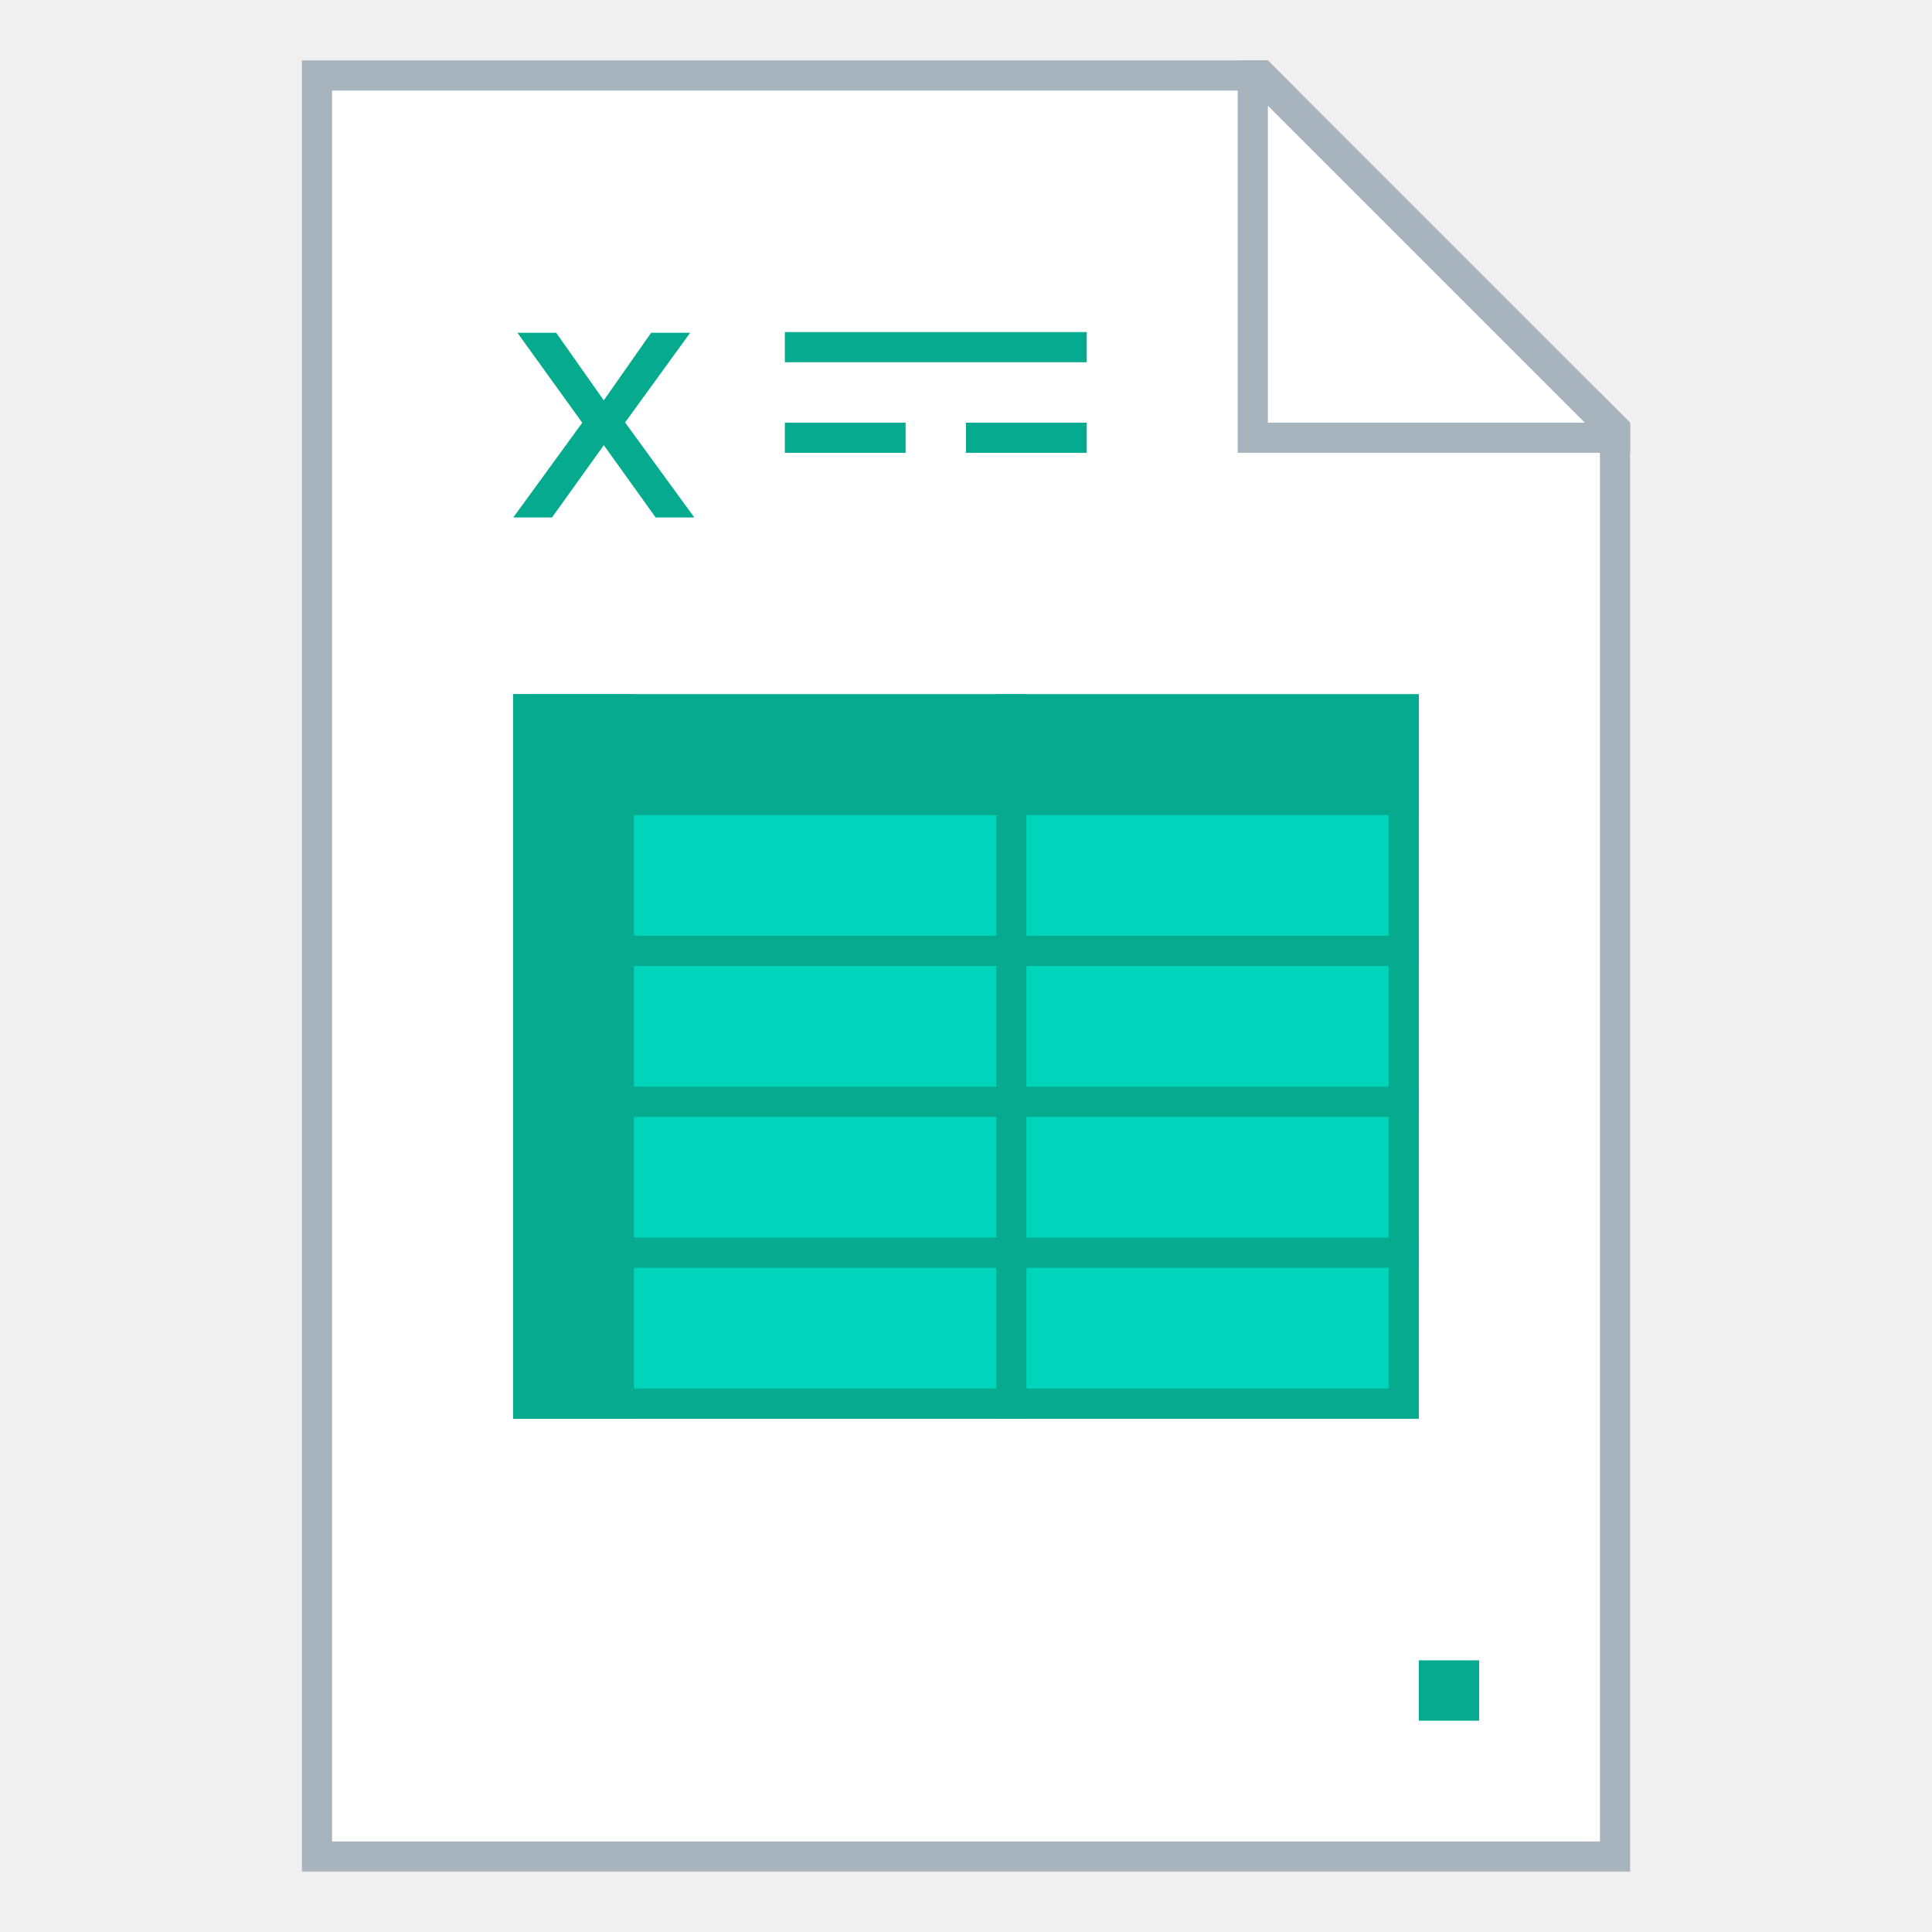
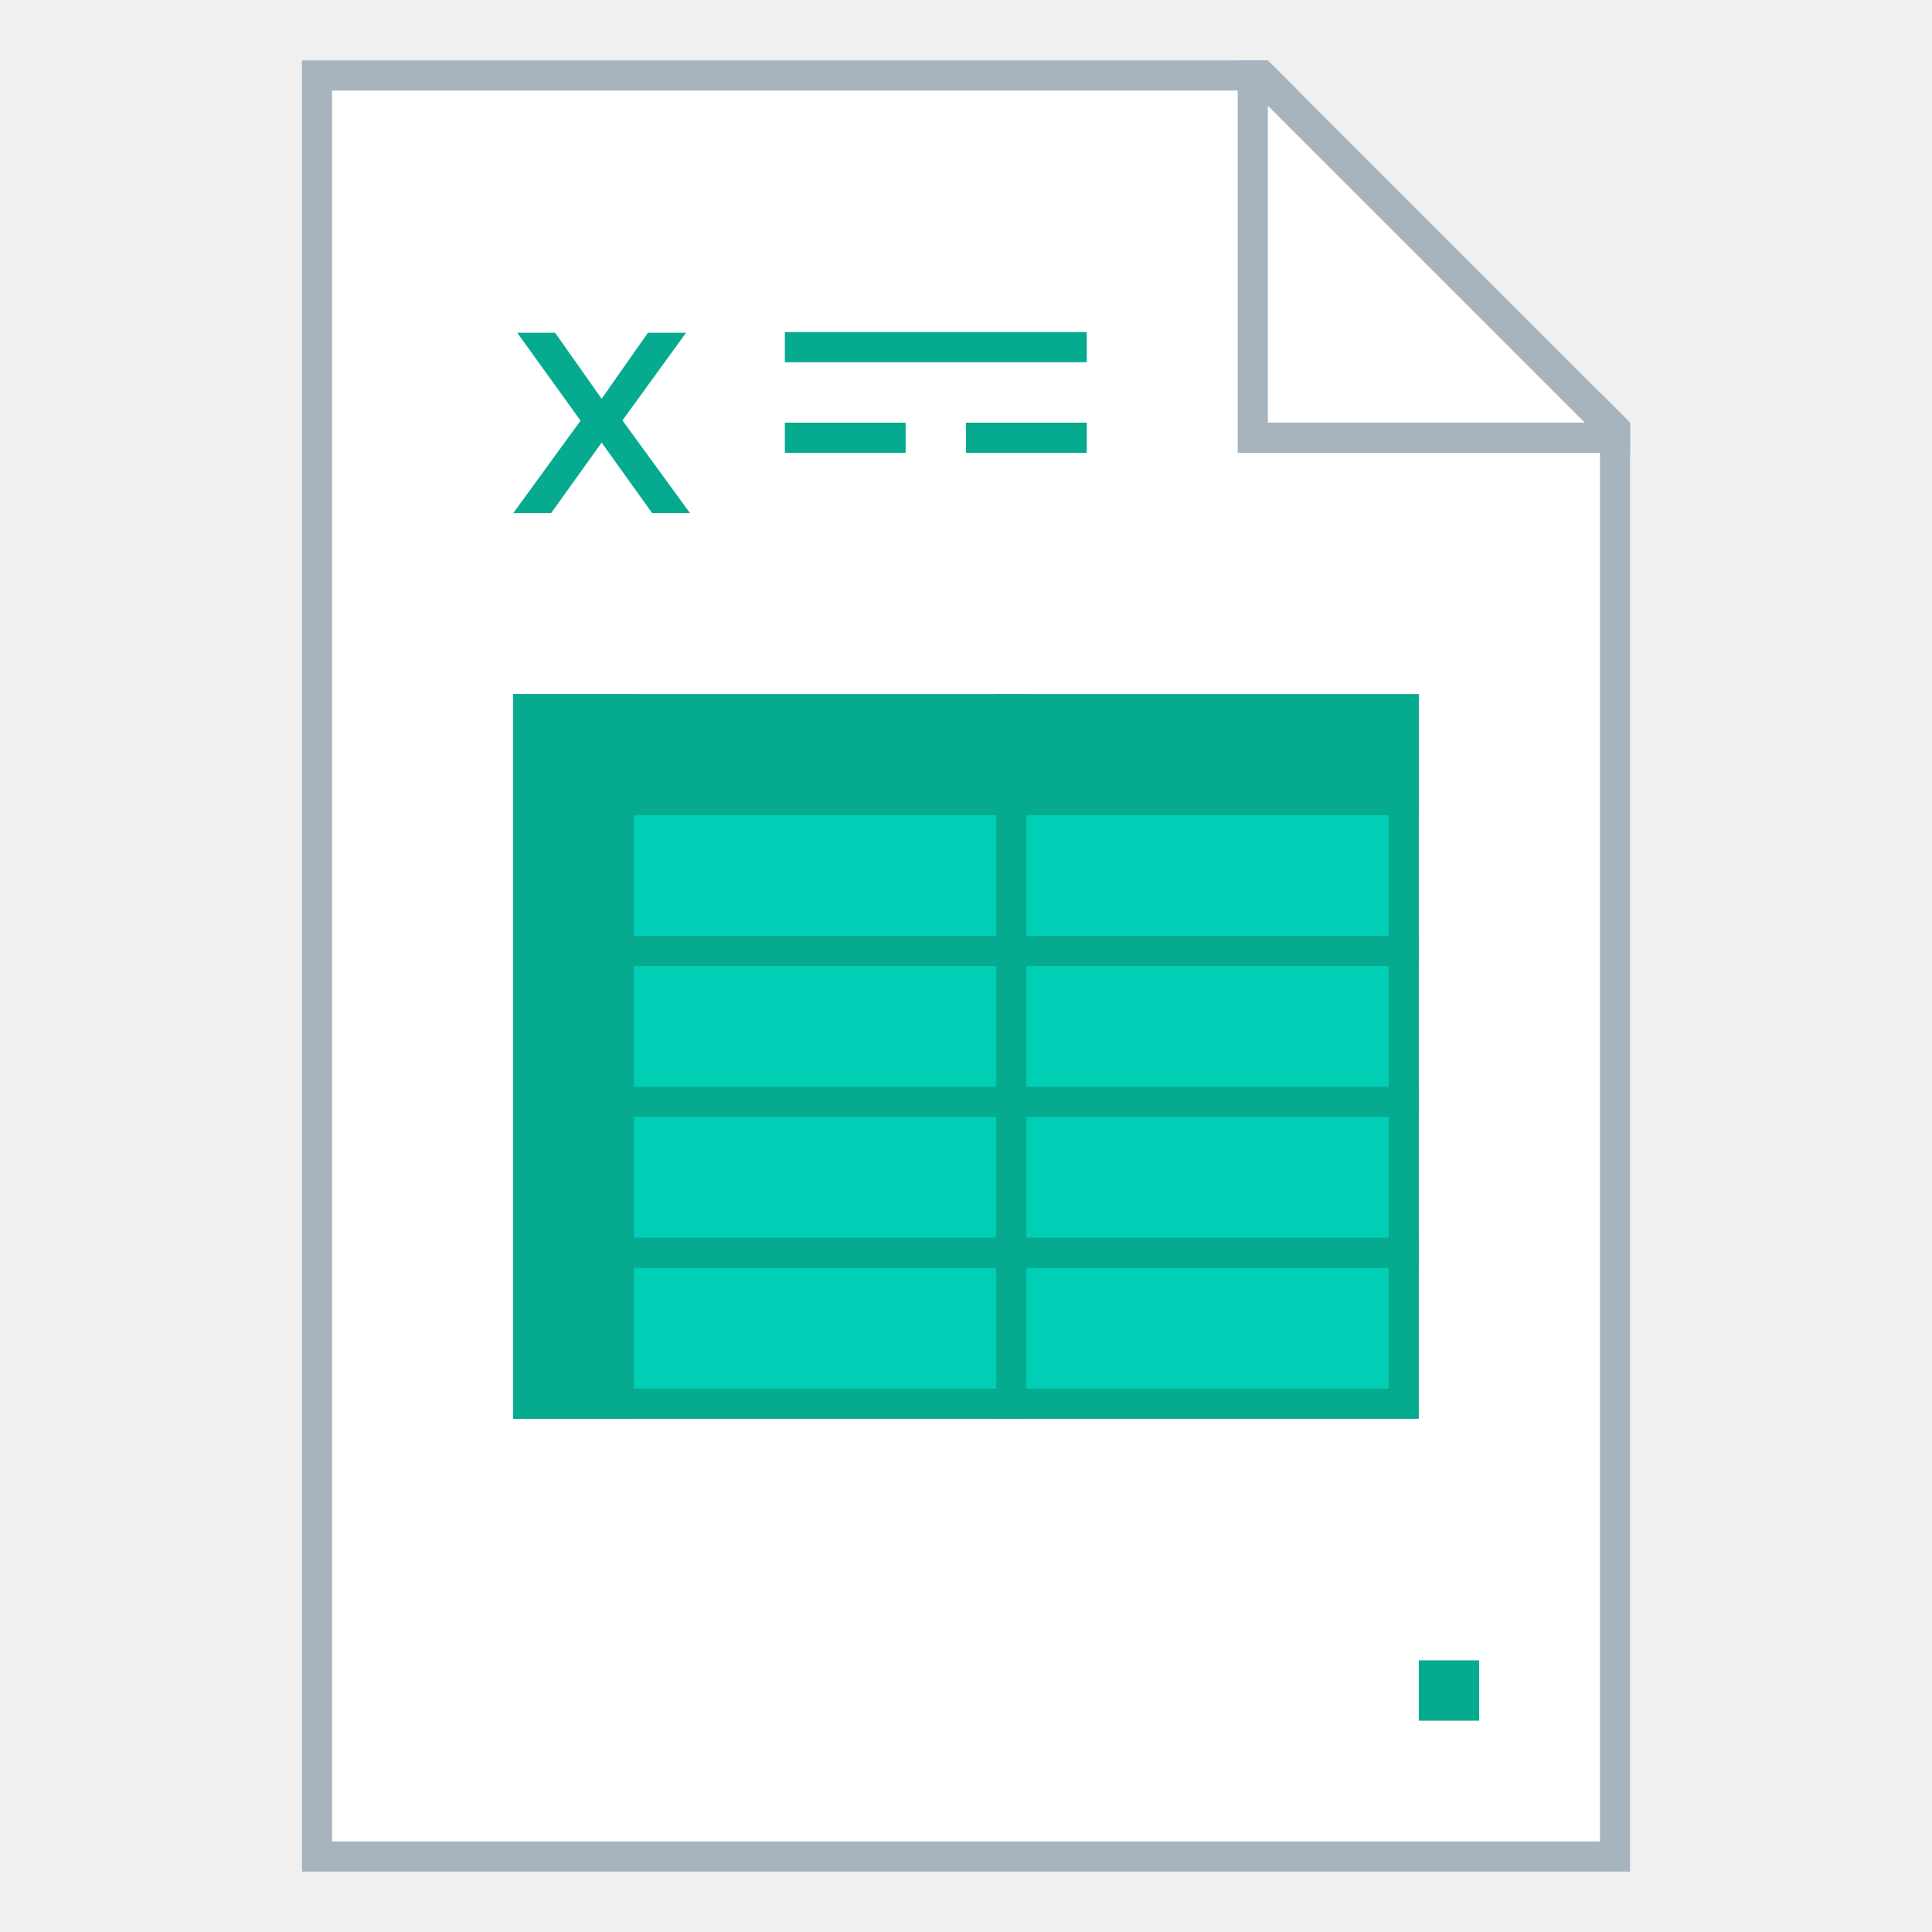
<svg xmlns="http://www.w3.org/2000/svg" width="128" height="128" viewBox="0 0 33.867 33.867" version="1.1" id="svg2634">
  <defs id="defs2628" />
  <g id="layer1" transform="translate(-82.55,-136.1333)">
    <g id="g919">
-       <path id="rect851" d="m 87.842,137.192 v 31.75 H 111.125 v -25.4 l -6.35,-6.35 z" style="fill:#ffffff;fill-opacity:1;stroke:none;stroke-width:0.529;stroke-linejoin:bevel;stroke-miterlimit:4;stroke-dasharray:none;stroke-opacity:1" />
-       <path id="rect840" d="m 87.842,137.192 v 31.75 H 111.125 v -25.4 l -0.529,-0.529 v 25.4 H 88.371 v -30.692 h 16.933 l -0.529,-0.529 z" style="fill:#a8b4bd;fill-opacity:1;stroke:none;stroke-width:0.265;stroke-linejoin:round;stroke-miterlimit:4;stroke-dasharray:none" />
-       <path id="path863" d="m 104.246,137.192 v 6.879 h 6.879 v -0.529 l -6.35,-6.35 z m 0.529,0.794 5.556,5.556 H 104.775 Z" style="fill:#a8b4bd;fill-opacity:1;stroke:none;stroke-width:0.265px;stroke-linecap:butt;stroke-linejoin:miter;stroke-opacity:1" />
-       <rect transform="scale(1,-1)" y="-144.071" x="96.308" height="0.529" width="2.117" id="rect908" style="fill:#06aa8f;fill-opacity:1;stroke:none;stroke-width:0.529;stroke-linejoin:bevel;stroke-miterlimit:4;stroke-dasharray:none;stroke-opacity:1" />
-       <rect transform="scale(1,-1)" y="-144.071" x="99.483" height="0.529" width="2.117" id="rect910" style="fill:#06aa8f;fill-opacity:1;stroke:none;stroke-width:0.529;stroke-linejoin:bevel;stroke-miterlimit:4;stroke-dasharray:none;stroke-opacity:1" />
-       <rect transform="scale(1,-1)" y="-142.483" x="96.308" height="0.529" width="5.292" id="rect912" style="fill:#06aa8f;fill-opacity:1;stroke:none;stroke-width:0.529;stroke-linejoin:bevel;stroke-miterlimit:4;stroke-dasharray:none;stroke-opacity:1" />
-       <rect y="165.238" x="107.421" height="1.058" width="1.058" id="rect885" style="opacity:1;fill:#06aa8f;fill-opacity:1;fill-rule:evenodd;stroke:none;stroke-width:0.529;stroke-linecap:round;stroke-linejoin:bevel;stroke-miterlimit:4;stroke-dasharray:none;stroke-opacity:1" />
-       <text id="text872" y="155.183" x="79.904" style="font-style:normal;font-variant:normal;font-weight:bold;font-stretch:normal;font-size:7.761px;line-height:1.25;font-family:'Museo Sans';-inkscape-font-specification:'Museo Sans Bold';letter-spacing:0px;word-spacing:0px;fill:#000000;fill-opacity:1;stroke:none;stroke-width:0.265" xml:space="preserve">
-         <tspan style="font-style:normal;font-variant:normal;font-weight:bold;font-stretch:normal;font-family:'Museo Sans';-inkscape-font-specification:'Museo Sans Bold';stroke-width:0.265" y="161.974" x="79.904" id="tspan870" />
-       </text>
-       <rect y="148.304" x="91.546" height="12.7" width="15.875" id="rect875" style="opacity:1;fill:#06aa8f;fill-opacity:1;fill-rule:evenodd;stroke:none;stroke-width:0.529;stroke-linecap:round;stroke-linejoin:bevel;stroke-miterlimit:4;stroke-dasharray:none;stroke-opacity:1" />
-       <rect y="148.833" x="92.075" height="11.642" width="14.817" id="rect877" style="opacity:1;fill:#00d4ba;fill-opacity:1;fill-rule:evenodd;stroke:none;stroke-width:0.529;stroke-linecap:round;stroke-linejoin:bevel;stroke-miterlimit:4;stroke-dasharray:none;stroke-opacity:1" />
-       <rect y="148.304" x="91.546" height="12.7" width="2.117" id="rect879" style="opacity:1;fill:#06aa8f;fill-opacity:1;fill-rule:evenodd;stroke:none;stroke-width:0.529;stroke-linecap:round;stroke-linejoin:bevel;stroke-miterlimit:4;stroke-dasharray:none;stroke-opacity:1" />
-       <rect y="148.304" x="91.546" height="2.117" width="15.875" id="rect881" style="opacity:1;fill:#06aa8f;fill-opacity:1;fill-rule:evenodd;stroke:none;stroke-width:0.529;stroke-linecap:round;stroke-linejoin:bevel;stroke-miterlimit:4;stroke-dasharray:none;stroke-opacity:1" />
-       <rect y="148.304" x="100.013" height="12.7" width="0.529" id="rect883" style="opacity:1;fill:#06aa8f;fill-opacity:1;fill-rule:evenodd;stroke:none;stroke-width:0.529;stroke-linecap:round;stroke-linejoin:bevel;stroke-miterlimit:4;stroke-dasharray:none;stroke-opacity:1" />
-       <rect y="152.538" x="91.546" height="0.529" width="15.875" id="rect886" style="opacity:1;fill:#06aa8f;fill-opacity:1;fill-rule:evenodd;stroke:none;stroke-width:0.529;stroke-linecap:round;stroke-linejoin:bevel;stroke-miterlimit:4;stroke-dasharray:none;stroke-opacity:1" />
-       <rect y="155.183" x="91.546" height="0.529" width="15.875" id="rect888" style="opacity:1;fill:#06aa8f;fill-opacity:1;fill-rule:evenodd;stroke:none;stroke-width:0.529;stroke-linecap:round;stroke-linejoin:bevel;stroke-miterlimit:4;stroke-dasharray:none;stroke-opacity:1" />
-       <rect y="157.829" x="91.546" height="0.529" width="15.875" id="rect890" style="opacity:1;fill:#06aa8f;fill-opacity:1;fill-rule:evenodd;stroke:none;stroke-width:0.529;stroke-linecap:round;stroke-linejoin:bevel;stroke-miterlimit:4;stroke-dasharray:none;stroke-opacity:1" />
-       <g transform="matrix(0.9829609,0,0,0.9829609,29.42421,-6.201248)" id="text866" style="font-style:normal;font-variant:normal;font-weight:600;font-stretch:normal;font-size:4.939px;line-height:1.25;font-family:'Proxima Nova';-inkscape-font-specification:'Proxima Nova Semi-Bold';letter-spacing:0px;word-spacing:0px;fill:#06aa8f;fill-opacity:1;stroke:none;stroke-width:0.265" aria-label="X">
-         <path id="path868" style="font-style:normal;font-variant:normal;font-weight:600;font-stretch:normal;font-family:'Proxima Nova';-inkscape-font-specification:'Proxima Nova Semi-Bold';fill:#06aa8f;stroke-width:0.265" d="m 66.429,154.03 -1.235,-1.694 1.161,-1.6 h -0.696 l -0.845,1.205 -0.849,-1.205 h -0.691 l 1.156,1.605 -1.23,1.689 h 0.691 l 0.924,-1.289 0.924,1.289 z" />
+       <g id="g936">
+         <path style="fill:#ffffff;fill-opacity:1;stroke:none;stroke-width:0.529;stroke-linejoin:bevel;stroke-miterlimit:4;stroke-dasharray:none;stroke-opacity:1" d="m 87.842,137.192 v 31.75 H 111.125 v -25.4 l -6.35,-6.35 z" id="rect851" />
+         <path style="fill:#a8b4bd;fill-opacity:1;stroke:none;stroke-width:0.265;stroke-linejoin:round;stroke-miterlimit:4;stroke-dasharray:none" d="m 87.842,137.192 v 31.75 H 111.125 v -25.4 l -0.529,-0.529 v 25.4 H 88.371 v -30.692 h 16.933 l -0.529,-0.529 z" id="rect840" />
+         <path style="fill:#a8b4bd;fill-opacity:1;stroke:none;stroke-width:0.265px;stroke-linecap:butt;stroke-linejoin:miter;stroke-opacity:1" d="m 104.246,137.192 v 6.879 h 6.879 v -0.529 l -6.35,-6.35 z m 0.529,0.794 5.556,5.556 H 104.775 Z" id="path863" />
+         <rect style="fill:#06aa8f;fill-opacity:1;stroke:none;stroke-width:0.529;stroke-linejoin:bevel;stroke-miterlimit:4;stroke-dasharray:none;stroke-opacity:1" id="rect908" width="2.117" height="0.529" x="96.308" y="-144.071" transform="scale(1,-1)" />
+         <rect style="fill:#06aa8f;fill-opacity:1;stroke:none;stroke-width:0.529;stroke-linejoin:bevel;stroke-miterlimit:4;stroke-dasharray:none;stroke-opacity:1" id="rect910" width="2.117" height="0.529" x="99.483" y="-144.071" transform="scale(1,-1)" />
+         <rect style="fill:#06aa8f;fill-opacity:1;stroke:none;stroke-width:0.529;stroke-linejoin:bevel;stroke-miterlimit:4;stroke-dasharray:none;stroke-opacity:1" id="rect912" width="5.292" height="0.529" x="96.308" y="-142.483" transform="scale(1,-1)" />
+         <rect style="opacity:1;fill:#06aa8f;fill-opacity:1;fill-rule:evenodd;stroke:none;stroke-width:0.529;stroke-linecap:round;stroke-linejoin:bevel;stroke-miterlimit:4;stroke-dasharray:none;stroke-opacity:1" id="rect885" width="1.058" height="1.058" x="107.421" y="165.238" />
+         <text xml:space="preserve" style="font-style:normal;font-variant:normal;font-weight:bold;font-stretch:normal;font-size:7.761px;line-height:1.25;font-family:'Museo Sans';-inkscape-font-specification:'Museo Sans Bold';letter-spacing:0px;word-spacing:0px;fill:#000000;fill-opacity:1;stroke:none;stroke-width:0.265" x="79.904" y="155.183" id="text872">
+           <tspan id="tspan870" x="79.904" y="161.974" style="font-style:normal;font-variant:normal;font-weight:bold;font-stretch:normal;font-family:'Museo Sans';-inkscape-font-specification:'Museo Sans Bold';stroke-width:0.265" />
+         </text>
+         <rect style="opacity:1;fill:#06aa8f;fill-opacity:1;fill-rule:evenodd;stroke:none;stroke-width:0.529;stroke-linecap:round;stroke-linejoin:bevel;stroke-miterlimit:4;stroke-dasharray:none;stroke-opacity:1" id="rect875" width="15.875" height="12.7" x="91.546" y="148.304" />
+         <rect style="opacity:1;fill:#00cfb5;fill-opacity:1;fill-rule:evenodd;stroke:none;stroke-width:0.529;stroke-linecap:round;stroke-linejoin:bevel;stroke-miterlimit:4;stroke-dasharray:none;stroke-opacity:1" id="rect877" width="14.817" height="11.642" x="92.075" y="148.833" />
+         <rect style="opacity:1;fill:#06aa8f;fill-opacity:1;fill-rule:evenodd;stroke:none;stroke-width:0.529;stroke-linecap:round;stroke-linejoin:bevel;stroke-miterlimit:4;stroke-dasharray:none;stroke-opacity:1" id="rect879" width="2.117" height="12.7" x="91.546" y="148.304" />
+         <rect style="opacity:1;fill:#06aa8f;fill-opacity:1;fill-rule:evenodd;stroke:none;stroke-width:0.529;stroke-linecap:round;stroke-linejoin:bevel;stroke-miterlimit:4;stroke-dasharray:none;stroke-opacity:1" id="rect881" width="15.875" height="2.117" x="91.546" y="148.304" />
+         <rect style="opacity:1;fill:#06aa8f;fill-opacity:1;fill-rule:evenodd;stroke:none;stroke-width:0.529;stroke-linecap:round;stroke-linejoin:bevel;stroke-miterlimit:4;stroke-dasharray:none;stroke-opacity:1" id="rect883" width="0.529" height="12.7" x="100.013" y="148.304" />
+         <rect style="opacity:1;fill:#06aa8f;fill-opacity:1;fill-rule:evenodd;stroke:none;stroke-width:0.529;stroke-linecap:round;stroke-linejoin:bevel;stroke-miterlimit:4;stroke-dasharray:none;stroke-opacity:1" id="rect886" width="15.875" height="0.529" x="91.546" y="152.538" />
+         <rect style="opacity:1;fill:#06aa8f;fill-opacity:1;fill-rule:evenodd;stroke:none;stroke-width:0.529;stroke-linecap:round;stroke-linejoin:bevel;stroke-miterlimit:4;stroke-dasharray:none;stroke-opacity:1" id="rect888" width="15.875" height="0.529" x="91.546" y="155.183" />
+         <rect style="opacity:1;fill:#06aa8f;fill-opacity:1;fill-rule:evenodd;stroke:none;stroke-width:0.529;stroke-linecap:round;stroke-linejoin:bevel;stroke-miterlimit:4;stroke-dasharray:none;stroke-opacity:1" id="rect890" width="15.875" height="0.529" x="91.546" y="157.829" />
+         <g aria-label="X" style="font-style:normal;font-variant:normal;font-weight:600;font-stretch:normal;font-size:4.939px;line-height:1.25;font-family:'Proxima Nova';-inkscape-font-specification:'Proxima Nova Semi-Bold';letter-spacing:0px;word-spacing:0px;fill:#06aa8f;fill-opacity:1;stroke:none;stroke-width:0.265" id="text866" transform="matrix(0.9829609,0,0,0.9829609,29.42421,-6.201248)">
+           <path d="m 66.353,153.954 -1.206,-1.655 1.134,-1.563 h -0.68 l -0.825,1.177 -0.83,-1.177 h -0.675 l 1.129,1.568 -1.201,1.65 h 0.675 l 0.902,-1.259 0.902,1.259 z" style="font-style:normal;font-variant:normal;font-weight:600;font-stretch:normal;font-family:'Proxima Nova';-inkscape-font-specification:'Proxima Nova Semi-Bold';fill:#06aa8f;stroke-width:0.258" id="path868" />
+         </g>
      </g>
    </g>
  </g>
</svg>
